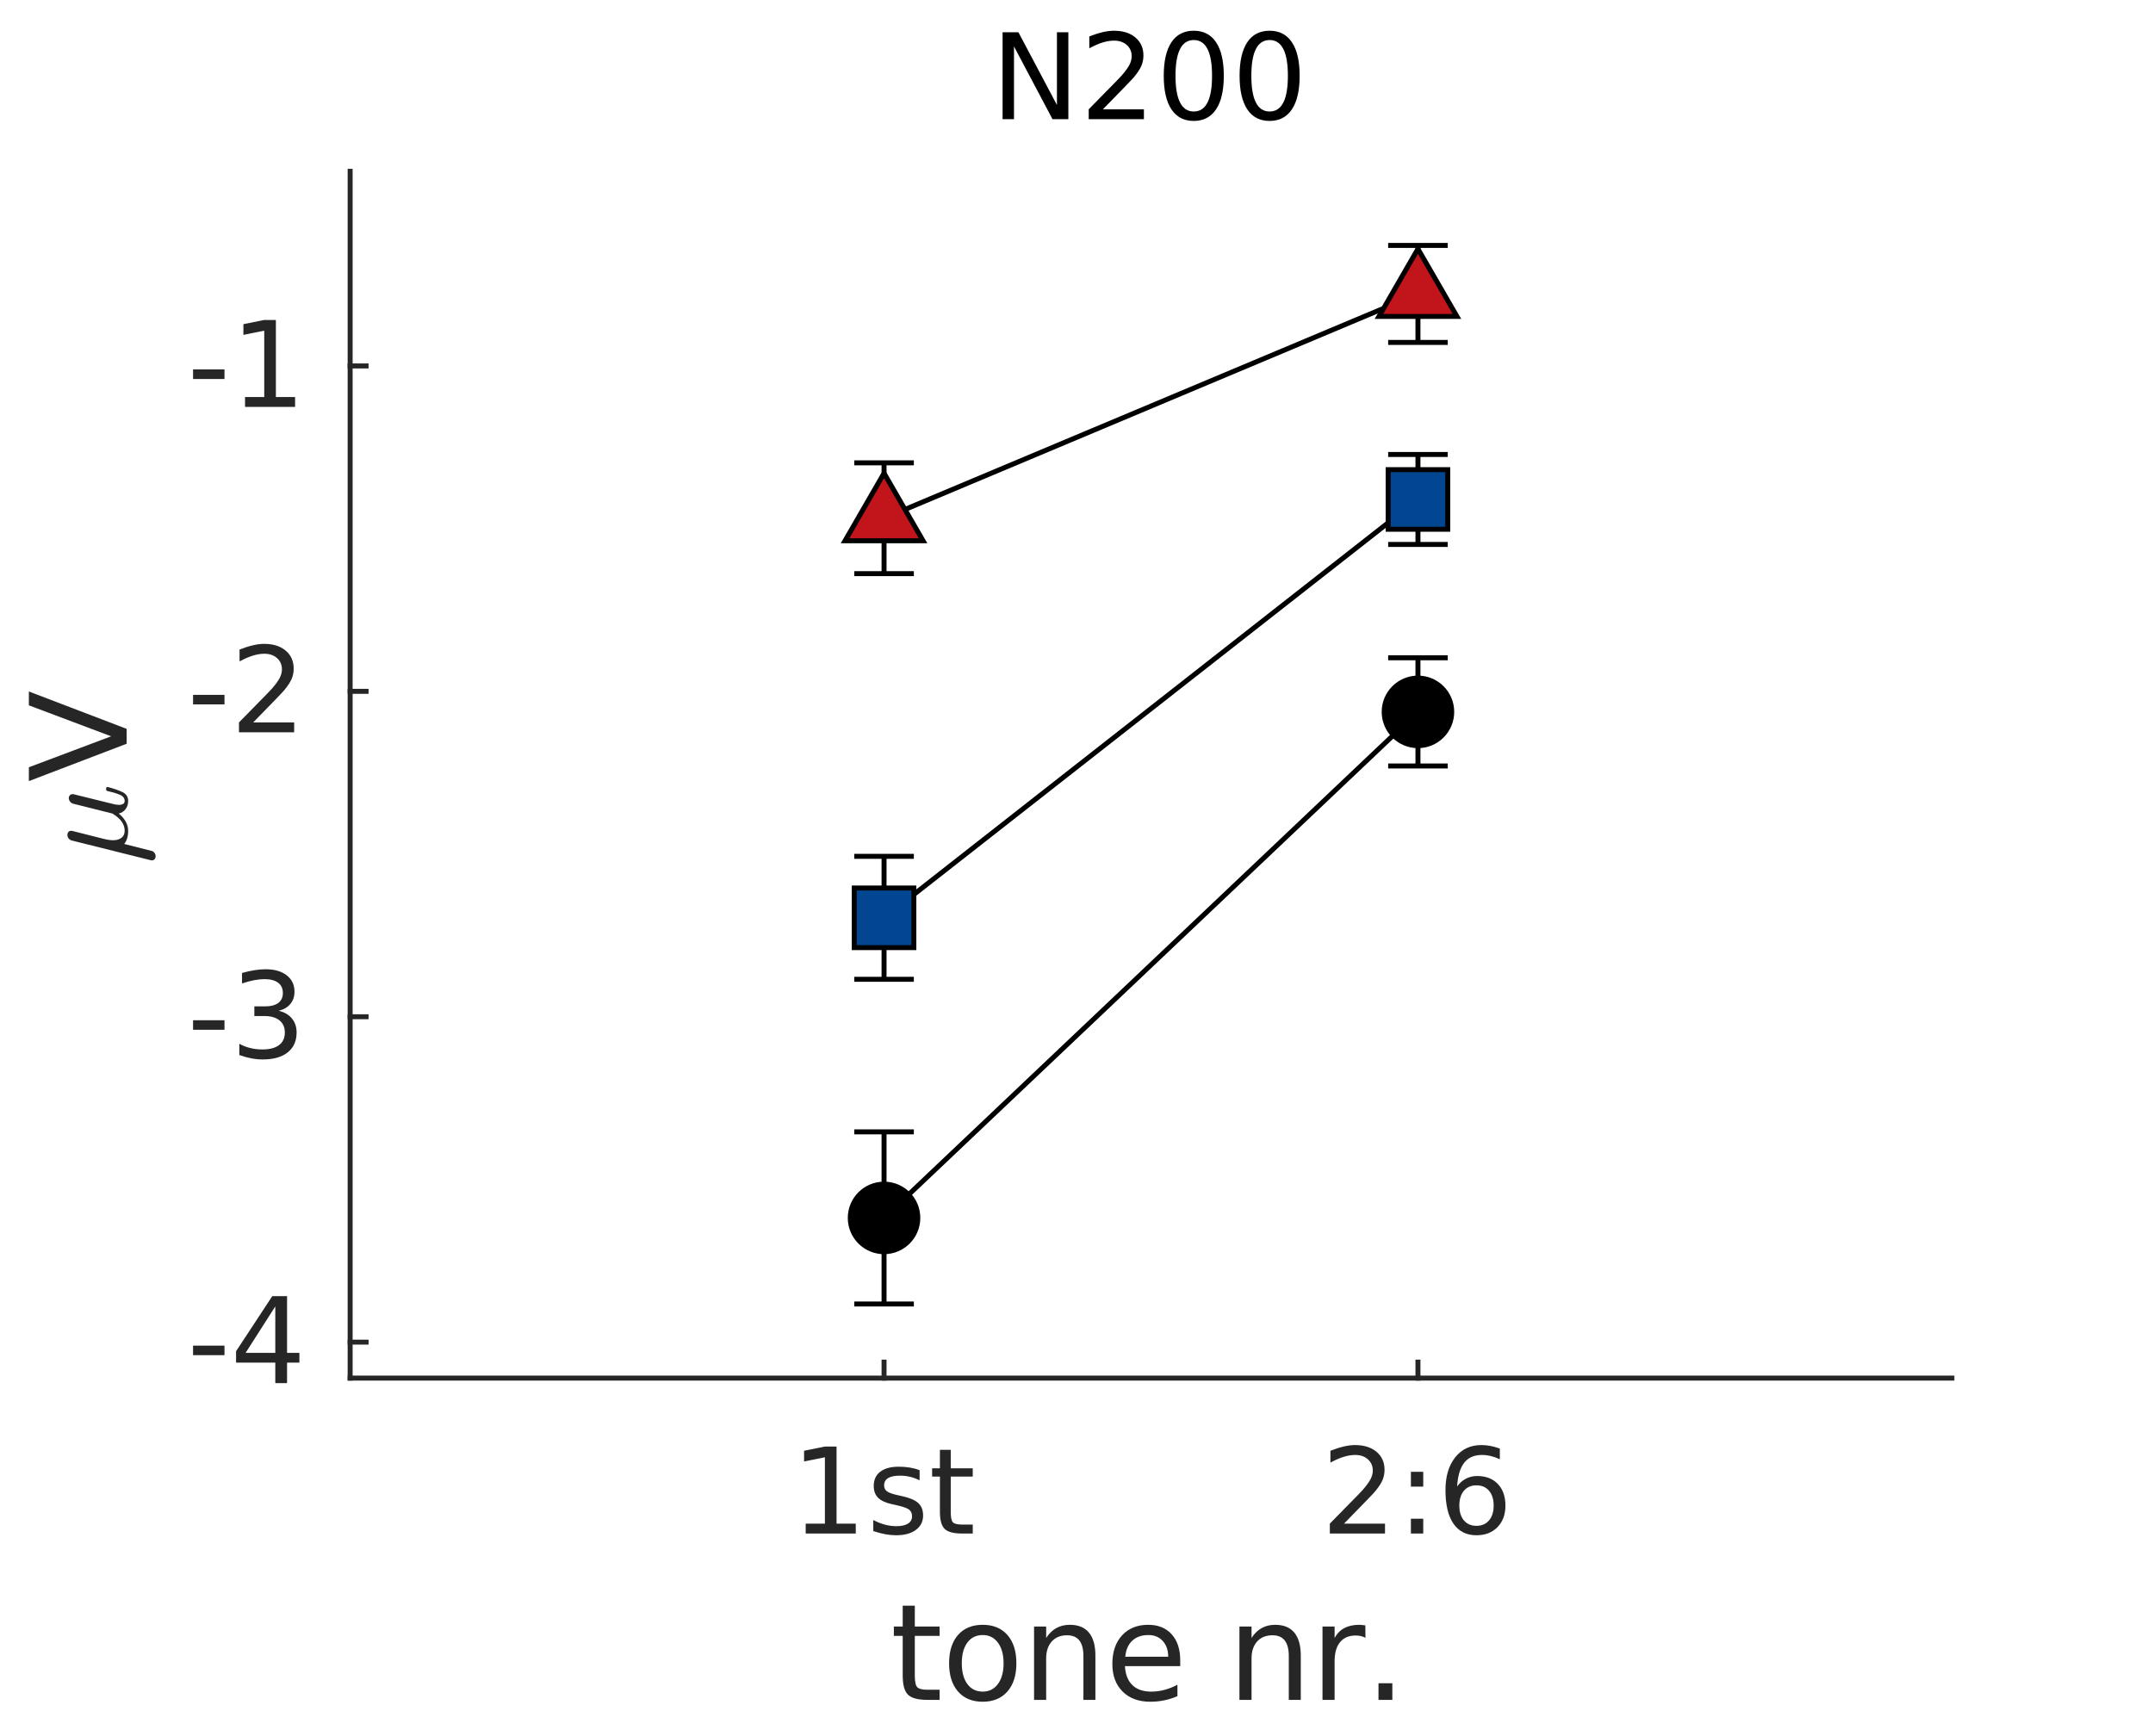
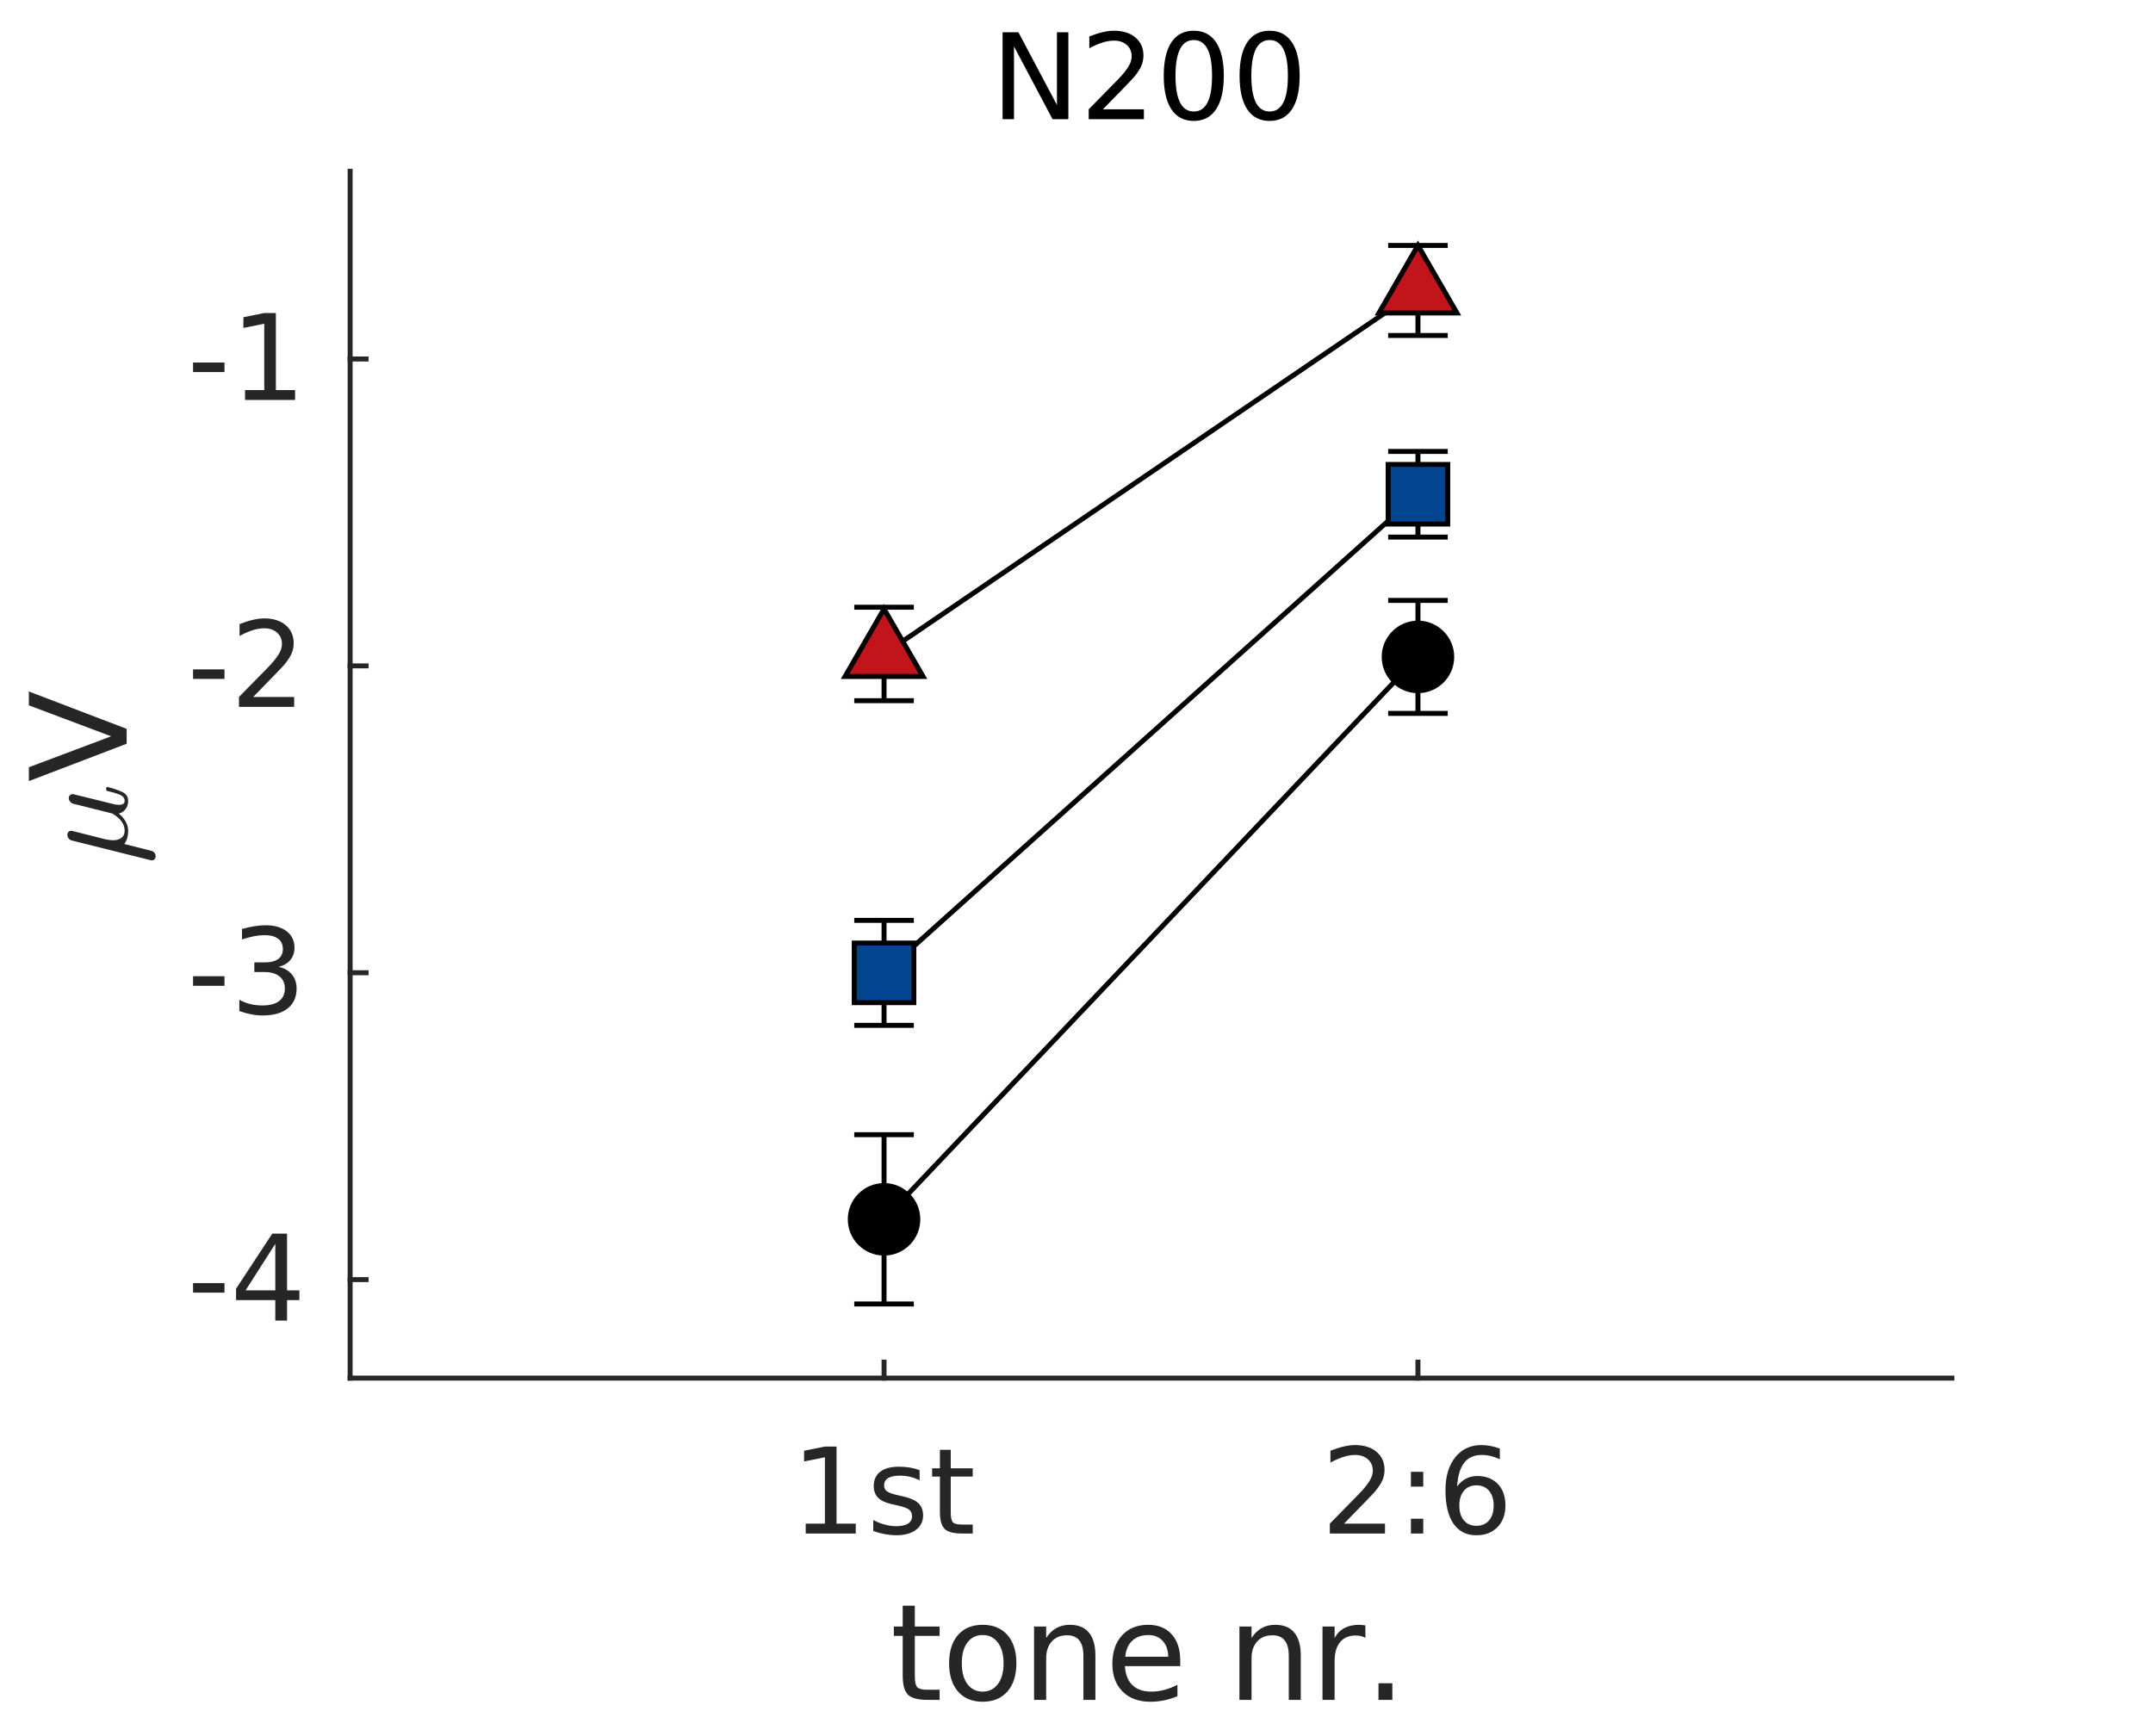
<svg xmlns="http://www.w3.org/2000/svg" style="fill-opacity:1; color-rendering:auto; color-interpolation:auto; text-rendering:auto; stroke:black; stroke-linecap:square; stroke-miterlimit:10; shape-rendering:auto; stroke-opacity:1; fill:black; stroke-dasharray:none; font-weight:normal; stroke-width:1; font-family:'Dialog'; font-style:normal; stroke-linejoin:miter; font-size:12px; stroke-dashoffset:0; image-rendering:auto;" width="289" height="233">
  <defs id="genericDefs" />
  <g>
    <defs id="defs1">
      <clipPath clipPathUnits="userSpaceOnUse" id="clipPath1">
        <path d="M0 0 L289 0 L289 233 L0 233 L0 0 Z" />
      </clipPath>
    </defs>
    <g style="fill:white; stroke:white;">
      <rect x="0" y="0" width="289" style="clip-path:url(#clipPath1); stroke:none;" height="233" />
    </g>
    <g style="fill:white; text-rendering:optimizeSpeed; color-rendering:optimizeSpeed; image-rendering:optimizeSpeed; shape-rendering:crispEdges; stroke:white; color-interpolation:sRGB;">
      <rect x="0" width="289" height="233" y="0" style="stroke:none;" />
      <path style="stroke:none;" d="M47 185 L262 185 L262 23 L47 23 Z" />
    </g>
    <g style="fill:rgb(38,38,38); text-rendering:geometricPrecision; image-rendering:optimizeQuality; color-rendering:optimizeQuality; stroke-linejoin:round; stroke:rgb(38,38,38); color-interpolation:linearRGB; stroke-width:0.667;">
      <line y2="185" style="fill:none;" x1="47" x2="262" y1="185" />
      <line y2="182.86" style="fill:none;" x1="118.667" x2="118.667" y1="185" />
      <line y2="182.86" style="fill:none;" x1="190.333" x2="190.333" y1="185" />
    </g>
    <g transform="translate(118.6667,190.8667)" style="font-size:16px; fill:rgb(38,38,38); text-rendering:geometricPrecision; image-rendering:optimizeQuality; color-rendering:optimizeQuality; font-family:sans-serif; stroke:rgb(38,38,38); color-interpolation:linearRGB;">
      <path style="stroke:none;" d="M-10.516 13.672 L-7.938 13.672 L-7.938 4.766 L-10.734 5.328 L-10.734 3.891 L-7.953 3.328 L-6.375 3.328 L-6.375 13.672 L-3.797 13.672 L-3.797 15 L-10.516 15 L-10.516 13.672 ZM4.773 6.5 L4.773 7.859 Q4.164 7.547 3.508 7.391 Q2.852 7.234 2.148 7.234 Q1.07 7.234 0.539 7.562 Q0.008 7.891 0.008 8.547 Q0.008 9.047 0.391 9.336 Q0.773 9.625 1.93 9.875 L2.414 9.984 Q3.945 10.312 4.594 10.914 Q5.242 11.516 5.242 12.578 Q5.242 13.797 4.273 14.516 Q3.305 15.234 1.617 15.234 Q0.914 15.234 0.156 15.094 Q-0.602 14.953 -1.445 14.672 L-1.445 13.188 Q-0.648 13.609 0.125 13.812 Q0.898 14.016 1.648 14.016 Q2.664 14.016 3.211 13.672 Q3.758 13.328 3.758 12.688 Q3.758 12.109 3.367 11.797 Q2.977 11.484 1.633 11.188 L1.133 11.078 Q-0.195 10.797 -0.789 10.211 Q-1.383 9.625 -1.383 8.609 Q-1.383 7.375 -0.508 6.703 Q0.367 6.031 1.977 6.031 Q2.773 6.031 3.477 6.148 Q4.18 6.266 4.773 6.5 ZM8.953 3.766 L8.953 6.25 L11.906 6.25 L11.906 7.359 L8.953 7.359 L8.953 12.109 Q8.953 13.188 9.242 13.492 Q9.531 13.797 10.438 13.797 L11.906 13.797 L11.906 15 L10.438 15 Q8.766 15 8.133 14.375 Q7.5 13.75 7.5 12.109 L7.5 7.359 L6.453 7.359 L6.453 6.25 L7.5 6.25 L7.5 3.766 L8.953 3.766 Z" />
    </g>
    <g transform="translate(190.3333,190.8667)" style="font-size:16px; fill:rgb(38,38,38); text-rendering:geometricPrecision; image-rendering:optimizeQuality; color-rendering:optimizeQuality; font-family:sans-serif; stroke:rgb(38,38,38); color-interpolation:linearRGB;">
      <path style="stroke:none;" d="M-9.922 13.672 L-4.422 13.672 L-4.422 15 L-11.828 15 L-11.828 13.672 Q-10.922 12.734 -9.375 11.172 Q-7.828 9.609 -7.422 9.156 Q-6.672 8.297 -6.367 7.711 Q-6.062 7.125 -6.062 6.547 Q-6.062 5.625 -6.719 5.039 Q-7.375 4.453 -8.422 4.453 Q-9.156 4.453 -9.984 4.711 Q-10.812 4.969 -11.75 5.484 L-11.75 3.891 Q-10.797 3.516 -9.969 3.32 Q-9.141 3.125 -8.453 3.125 Q-6.641 3.125 -5.562 4.031 Q-4.484 4.938 -4.484 6.453 Q-4.484 7.172 -4.75 7.812 Q-5.016 8.453 -5.734 9.328 Q-5.922 9.562 -6.969 10.641 Q-8.016 11.719 -9.922 13.672 ZM-0.945 13.016 L0.711 13.016 L0.711 15 L-0.945 15 L-0.945 13.016 ZM-0.945 6.719 L0.711 6.719 L0.711 8.703 L-0.945 8.703 L-0.945 6.719 ZM7.852 8.531 Q6.789 8.531 6.172 9.258 Q5.555 9.984 5.555 11.25 Q5.555 12.516 6.172 13.242 Q6.789 13.969 7.852 13.969 Q8.914 13.969 9.539 13.242 Q10.164 12.516 10.164 11.25 Q10.164 9.984 9.539 9.258 Q8.914 8.531 7.852 8.531 ZM10.992 3.594 L10.992 5.031 Q10.398 4.75 9.789 4.602 Q9.18 4.453 8.586 4.453 Q7.023 4.453 6.203 5.508 Q5.383 6.562 5.258 8.688 Q5.727 8.016 6.422 7.648 Q7.117 7.281 7.945 7.281 Q9.711 7.281 10.727 8.352 Q11.742 9.422 11.742 11.25 Q11.742 13.047 10.68 14.141 Q9.617 15.234 7.852 15.234 Q5.836 15.234 4.766 13.68 Q3.695 12.125 3.695 9.172 Q3.695 6.406 5.008 4.766 Q6.32 3.125 8.523 3.125 Q9.117 3.125 9.727 3.242 Q10.336 3.359 10.992 3.594 Z" />
    </g>
    <g transform="translate(154.5001,211.2)" style="font-size:17.6px; fill:rgb(38,38,38); text-rendering:geometricPrecision; image-rendering:optimizeQuality; color-rendering:optimizeQuality; font-family:sans-serif; stroke:rgb(38,38,38); color-interpolation:linearRGB;">
      <path style="stroke:none;" d="M-31.703 4.359 L-31.703 7.156 L-28.375 7.156 L-28.375 8.406 L-31.703 8.406 L-31.703 13.75 Q-31.703 14.953 -31.375 15.297 Q-31.047 15.641 -30.031 15.641 L-28.375 15.641 L-28.375 17 L-30.031 17 Q-31.906 17 -32.617 16.305 Q-33.328 15.609 -33.328 13.75 L-33.328 8.406 L-34.516 8.406 L-34.516 7.156 L-33.328 7.156 L-33.328 4.359 L-31.703 4.359 ZM-22.586 8.297 Q-23.898 8.297 -24.648 9.305 Q-25.398 10.312 -25.398 12.094 Q-25.398 13.859 -24.648 14.875 Q-23.898 15.891 -22.586 15.891 Q-21.305 15.891 -20.547 14.867 Q-19.789 13.844 -19.789 12.094 Q-19.789 10.344 -20.547 9.32 Q-21.305 8.297 -22.586 8.297 ZM-22.586 6.922 Q-20.477 6.922 -19.273 8.289 Q-18.07 9.656 -18.07 12.094 Q-18.07 14.5 -19.273 15.875 Q-20.477 17.25 -22.586 17.25 Q-24.711 17.25 -25.906 15.875 Q-27.102 14.5 -27.102 12.094 Q-27.102 9.656 -25.906 8.289 Q-24.711 6.922 -22.586 6.922 ZM-7.463 11.062 L-7.463 17 L-9.072 17 L-9.072 11.109 Q-9.072 9.719 -9.619 9.023 Q-10.166 8.328 -11.259 8.328 Q-12.572 8.328 -13.322 9.164 Q-14.072 10 -14.072 11.438 L-14.072 17 L-15.697 17 L-15.697 7.156 L-14.072 7.156 L-14.072 8.688 Q-13.494 7.797 -12.705 7.359 Q-11.916 6.922 -10.9 6.922 Q-9.197 6.922 -8.33 7.969 Q-7.463 9.016 -7.463 11.062 ZM3.923 11.672 L3.923 12.469 L-3.499 12.469 Q-3.405 14.141 -2.499 15.016 Q-1.593 15.891 0.016 15.891 Q0.938 15.891 1.813 15.656 Q2.688 15.422 3.548 14.969 L3.548 16.5 Q2.688 16.875 1.774 17.062 Q0.86 17.25 -0.093 17.25 Q-2.437 17.25 -3.812 15.883 Q-5.187 14.516 -5.187 12.172 Q-5.187 9.75 -3.882 8.336 Q-2.577 6.922 -0.374 6.922 Q1.626 6.922 2.774 8.195 Q3.923 9.469 3.923 11.672 ZM2.313 11.203 Q2.298 9.875 1.571 9.086 Q0.845 8.297 -0.343 8.297 Q-1.702 8.297 -2.515 9.055 Q-3.327 9.812 -3.452 11.203 L2.313 11.203 ZM20.105 11.062 L20.105 17 L18.496 17 L18.496 11.109 Q18.496 9.719 17.949 9.023 Q17.402 8.328 16.308 8.328 Q14.996 8.328 14.246 9.164 Q13.496 10 13.496 11.438 L13.496 17 L11.871 17 L11.871 7.156 L13.496 7.156 L13.496 8.688 Q14.074 7.797 14.863 7.359 Q15.652 6.922 16.668 6.922 Q18.371 6.922 19.238 7.969 Q20.105 9.016 20.105 11.062 ZM28.787 8.672 Q28.506 8.516 28.185 8.438 Q27.865 8.359 27.474 8.359 Q26.115 8.359 25.381 9.25 Q24.646 10.141 24.646 11.812 L24.646 17 L23.021 17 L23.021 7.156 L24.646 7.156 L24.646 8.688 Q25.146 7.781 25.967 7.352 Q26.787 6.922 27.959 6.922 Q28.115 6.922 28.318 6.945 Q28.521 6.969 28.771 7 L28.787 8.672 ZM30.536 14.766 L32.395 14.766 L32.395 17 L30.536 17 L30.536 14.766 Z" />
    </g>
    <g style="fill:rgb(38,38,38); text-rendering:geometricPrecision; image-rendering:optimizeQuality; color-rendering:optimizeQuality; stroke-linejoin:round; stroke:rgb(38,38,38); color-interpolation:linearRGB; stroke-width:0.667;">
      <line y2="23" style="fill:none;" x1="47" x2="47" y1="185" />
-       <line y2="180.175" style="fill:none;" x1="47" x2="49.14" y1="180.175" />
-       <line y2="136.492" style="fill:none;" x1="47" x2="49.14" y1="136.492" />
-       <line y2="92.809" style="fill:none;" x1="47" x2="49.14" y1="92.809" />
-       <line y2="49.126" style="fill:none;" x1="47" x2="49.14" y1="49.126" />
+       <line y2="171.783" style="fill:none;" x1="47" x2="49.14" y1="171.783" />
+       <line y2="130.587" style="fill:none;" x1="47" x2="49.14" y1="130.587" />
+       <line y2="89.391" style="fill:none;" x1="47" x2="49.14" y1="89.391" />
+       <line y2="48.195" style="fill:none;" x1="47" x2="49.14" y1="48.195" />
    </g>
-     <g transform="translate(41.1333,180.1753)" style="font-size:16px; fill:rgb(38,38,38); text-rendering:geometricPrecision; image-rendering:optimizeQuality; color-rendering:optimizeQuality; font-family:sans-serif; stroke:rgb(38,38,38); color-interpolation:linearRGB;">
+     <g transform="translate(41.1333,171.7827)" style="font-size:16px; fill:rgb(38,38,38); text-rendering:geometricPrecision; image-rendering:optimizeQuality; color-rendering:optimizeQuality; font-family:sans-serif; stroke:rgb(38,38,38); color-interpolation:linearRGB;">
      <path style="stroke:none;" d="M-15.219 0.469 L-11 0.469 L-11 1.75 L-15.219 1.75 L-15.219 0.469 ZM-4.18 -4.797 L-8.164 1.438 L-4.18 1.438 L-4.18 -4.797 ZM-4.586 -6.172 L-2.602 -6.172 L-2.602 1.438 L-0.945 1.438 L-0.945 2.75 L-2.602 2.75 L-2.602 5.5 L-4.18 5.5 L-4.18 2.75 L-9.445 2.75 L-9.445 1.219 L-4.586 -6.172 Z" />
    </g>
-     <g transform="translate(41.1333,136.4923)" style="font-size:16px; fill:rgb(38,38,38); text-rendering:geometricPrecision; image-rendering:optimizeQuality; color-rendering:optimizeQuality; font-family:sans-serif; stroke:rgb(38,38,38); color-interpolation:linearRGB;">
+     <g transform="translate(41.1333,130.5868)" style="font-size:16px; fill:rgb(38,38,38); text-rendering:geometricPrecision; image-rendering:optimizeQuality; color-rendering:optimizeQuality; font-family:sans-serif; stroke:rgb(38,38,38); color-interpolation:linearRGB;">
      <path style="stroke:none;" d="M-15.219 0.469 L-11 0.469 L-11 1.75 L-15.219 1.75 L-15.219 0.469 ZM-3.727 -0.797 Q-2.602 -0.547 -1.961 0.219 Q-1.32 0.984 -1.32 2.109 Q-1.32 3.828 -2.508 4.781 Q-3.695 5.734 -5.883 5.734 Q-6.617 5.734 -7.398 5.586 Q-8.18 5.438 -9.008 5.141 L-9.008 3.625 Q-8.352 4 -7.57 4.195 Q-6.789 4.391 -5.93 4.391 Q-4.445 4.391 -3.672 3.805 Q-2.898 3.219 -2.898 2.109 Q-2.898 1.078 -3.617 0.492 Q-4.336 -0.094 -5.633 -0.094 L-6.992 -0.094 L-6.992 -1.391 L-5.57 -1.391 Q-4.398 -1.391 -3.781 -1.852 Q-3.164 -2.312 -3.164 -3.188 Q-3.164 -4.094 -3.805 -4.57 Q-4.445 -5.047 -5.633 -5.047 Q-6.273 -5.047 -7.016 -4.906 Q-7.758 -4.766 -8.648 -4.469 L-8.648 -5.875 Q-7.758 -6.125 -6.969 -6.25 Q-6.18 -6.375 -5.492 -6.375 Q-3.695 -6.375 -2.648 -5.562 Q-1.602 -4.75 -1.602 -3.359 Q-1.602 -2.391 -2.156 -1.719 Q-2.711 -1.047 -3.727 -0.797 Z" />
    </g>
-     <g transform="translate(41.1333,92.8094)" style="font-size:16px; fill:rgb(38,38,38); text-rendering:geometricPrecision; image-rendering:optimizeQuality; color-rendering:optimizeQuality; font-family:sans-serif; stroke:rgb(38,38,38); color-interpolation:linearRGB;">
+     <g transform="translate(41.1333,89.3909)" style="font-size:16px; fill:rgb(38,38,38); text-rendering:geometricPrecision; image-rendering:optimizeQuality; color-rendering:optimizeQuality; font-family:sans-serif; stroke:rgb(38,38,38); color-interpolation:linearRGB;">
      <path style="stroke:none;" d="M-15.219 0.469 L-11 0.469 L-11 1.75 L-15.219 1.75 L-15.219 0.469 ZM-7.148 4.172 L-1.648 4.172 L-1.648 5.5 L-9.055 5.5 L-9.055 4.172 Q-8.148 3.234 -6.602 1.672 Q-5.055 0.109 -4.648 -0.344 Q-3.898 -1.203 -3.594 -1.789 Q-3.289 -2.375 -3.289 -2.953 Q-3.289 -3.875 -3.945 -4.461 Q-4.602 -5.047 -5.648 -5.047 Q-6.383 -5.047 -7.211 -4.789 Q-8.039 -4.531 -8.977 -4.016 L-8.977 -5.609 Q-8.023 -5.984 -7.195 -6.18 Q-6.367 -6.375 -5.68 -6.375 Q-3.867 -6.375 -2.789 -5.469 Q-1.711 -4.562 -1.711 -3.047 Q-1.711 -2.328 -1.977 -1.688 Q-2.242 -1.047 -2.961 -0.172 Q-3.148 0.062 -4.195 1.141 Q-5.242 2.219 -7.148 4.172 Z" />
    </g>
-     <g transform="translate(41.1333,49.1264)" style="font-size:16px; fill:rgb(38,38,38); text-rendering:geometricPrecision; image-rendering:optimizeQuality; color-rendering:optimizeQuality; font-family:sans-serif; stroke:rgb(38,38,38); color-interpolation:linearRGB;">
+     <g transform="translate(41.1333,48.1949)" style="font-size:16px; fill:rgb(38,38,38); text-rendering:geometricPrecision; image-rendering:optimizeQuality; color-rendering:optimizeQuality; font-family:sans-serif; stroke:rgb(38,38,38); color-interpolation:linearRGB;">
      <path style="stroke:none;" d="M-15.219 0.469 L-11 0.469 L-11 1.75 L-15.219 1.75 L-15.219 0.469 ZM-8.242 4.172 L-5.664 4.172 L-5.664 -4.734 L-8.461 -4.172 L-8.461 -5.609 L-5.68 -6.172 L-4.102 -6.172 L-4.102 4.172 L-1.523 4.172 L-1.523 5.5 L-8.242 5.5 L-8.242 4.172 Z" />
    </g>
    <g transform="translate(17,116) rotate(-90)" style="font-size:17.6px; fill:rgb(38,38,38); text-rendering:geometricPrecision; image-rendering:optimizeQuality; color-rendering:optimizeQuality; font-family:'mwb_cmmi10'; stroke:rgb(38,38,38); color-interpolation:linearRGB;">
      <path style="stroke:none;" d="M0.5 3.391 Q0.5 3.281 0.516 3.25 L3.172 -7.391 Q3.25 -7.641 3.453 -7.797 Q3.656 -7.953 3.922 -7.953 Q4.156 -7.953 4.312 -7.82 Q4.469 -7.688 4.469 -7.453 Q4.469 -7.406 4.461 -7.375 Q4.453 -7.344 4.453 -7.297 L3.391 -3.094 Q3.203 -2.344 3.203 -1.797 Q3.203 -1.141 3.523 -0.703 Q3.844 -0.266 4.484 -0.266 Q5.797 -0.266 6.781 -1.906 Q6.797 -1.922 6.797 -1.93 Q6.797 -1.938 6.797 -1.953 L8.109 -7.188 Q8.172 -7.422 8.391 -7.594 Q8.609 -7.766 8.859 -7.766 Q9.078 -7.766 9.234 -7.625 Q9.391 -7.484 9.391 -7.25 Q9.391 -7.141 9.375 -7.109 L8.094 -1.922 Q7.953 -1.422 7.953 -1.047 Q7.953 -0.266 8.484 -0.266 Q9.047 -0.266 9.328 -0.961 Q9.609 -1.656 9.828 -2.641 Q9.859 -2.75 9.969 -2.75 L10.188 -2.75 Q10.25 -2.75 10.305 -2.695 Q10.359 -2.641 10.359 -2.578 Q10.031 -1.312 9.664 -0.555 Q9.297 0.203 8.453 0.203 Q7.844 0.203 7.383 -0.141 Q6.922 -0.484 6.781 -1.062 Q6.344 -0.5 5.742 -0.148 Q5.141 0.203 4.469 0.203 Q3.344 0.203 2.703 -0.328 L1.781 3.312 Q1.734 3.562 1.523 3.727 Q1.312 3.891 1.047 3.891 Q0.828 3.891 0.664 3.75 Q0.5 3.609 0.5 3.391 Z" />
    </g>
    <g transform="translate(17,105) rotate(-90)" style="font-size:17.6px; fill:rgb(38,38,38); text-rendering:geometricPrecision; image-rendering:optimizeQuality; color-rendering:optimizeQuality; font-family:sans-serif; stroke:rgb(38,38,38); color-interpolation:linearRGB;">
      <path style="stroke:none;" d="M5.156 0 L0.141 -13.125 L2 -13.125 L6.156 -2.078 L10.312 -13.125 L12.172 -13.125 L7.156 0 L5.156 0 Z" />
    </g>
    <g transform="translate(154.5002,20)" style="font-size:16px; text-rendering:geometricPrecision; color-rendering:optimizeQuality; image-rendering:optimizeQuality; font-family:sans-serif; color-interpolation:linearRGB;">
      <path style="stroke:none;" d="M-19.922 -15.672 L-17.797 -15.672 L-12.625 -5.906 L-12.625 -15.672 L-11.094 -15.672 L-11.094 -4 L-13.219 -4 L-18.391 -13.766 L-18.391 -4 L-19.922 -4 L-19.922 -15.672 ZM-6.453 -5.328 L-0.953 -5.328 L-0.953 -4 L-8.359 -4 L-8.359 -5.328 Q-7.453 -6.266 -5.906 -7.828 Q-4.359 -9.391 -3.953 -9.844 Q-3.203 -10.703 -2.898 -11.289 Q-2.594 -11.875 -2.594 -12.453 Q-2.594 -13.375 -3.25 -13.961 Q-3.906 -14.547 -4.953 -14.547 Q-5.688 -14.547 -6.516 -14.289 Q-7.344 -14.031 -8.281 -13.516 L-8.281 -15.109 Q-7.328 -15.484 -6.5 -15.68 Q-5.672 -15.875 -4.984 -15.875 Q-3.172 -15.875 -2.094 -14.969 Q-1.016 -14.062 -1.016 -12.547 Q-1.016 -11.828 -1.281 -11.188 Q-1.547 -10.547 -2.266 -9.672 Q-2.453 -9.438 -3.5 -8.359 Q-4.547 -7.281 -6.453 -5.328 ZM5.742 -14.625 Q4.523 -14.625 3.906 -13.43 Q3.289 -12.234 3.289 -9.828 Q3.289 -7.422 3.906 -6.227 Q4.523 -5.031 5.742 -5.031 Q6.961 -5.031 7.578 -6.227 Q8.195 -7.422 8.195 -9.828 Q8.195 -12.234 7.578 -13.43 Q6.961 -14.625 5.742 -14.625 ZM5.742 -15.875 Q7.695 -15.875 8.734 -14.328 Q9.773 -12.781 9.773 -9.828 Q9.773 -6.875 8.734 -5.32 Q7.695 -3.766 5.742 -3.766 Q3.773 -3.766 2.742 -5.32 Q1.711 -6.875 1.711 -9.828 Q1.711 -12.781 2.742 -14.328 Q3.773 -15.875 5.742 -15.875 ZM15.922 -14.625 Q14.703 -14.625 14.086 -13.43 Q13.469 -12.234 13.469 -9.828 Q13.469 -7.422 14.086 -6.227 Q14.703 -5.031 15.922 -5.031 Q17.141 -5.031 17.758 -6.227 Q18.375 -7.422 18.375 -9.828 Q18.375 -12.234 17.758 -13.43 Q17.141 -14.625 15.922 -14.625 ZM15.922 -15.875 Q17.875 -15.875 18.914 -14.328 Q19.953 -12.781 19.953 -9.828 Q19.953 -6.875 18.914 -5.32 Q17.875 -3.766 15.922 -3.766 Q13.953 -3.766 12.922 -5.32 Q11.891 -6.875 11.891 -9.828 Q11.891 -12.781 12.922 -14.328 Q13.953 -15.875 15.922 -15.875 Z" />
    </g>
    <g style="stroke-linecap:butt; text-rendering:geometricPrecision; color-rendering:optimizeQuality; image-rendering:optimizeQuality; stroke-linejoin:round; color-interpolation:linearRGB; stroke-width:0.667;">
-       <line y2="175.053" style="fill:none;" x1="118.667" x2="118.667" y1="163.499" />
-       <line y2="102.828" style="fill:none;" x1="190.333" x2="190.333" y1="95.566" />
-       <line y2="151.946" style="fill:none;" x1="118.667" x2="118.667" y1="163.499" />
-       <line y2="88.304" style="fill:none;" x1="190.333" x2="190.333" y1="95.566" />
-       <line y2="95.566" style="fill:none;" x1="118.667" x2="190.333" y1="163.499" />
+       <line y2="175.053" style="fill:none;" x1="118.667" x2="118.667" y1="163.689" />
+       <line y2="95.77" style="fill:none;" x1="190.333" x2="190.333" y1="88.187" />
+       <line y2="152.324" style="fill:none;" x1="118.667" x2="118.667" y1="163.689" />
+       <line y2="80.604" style="fill:none;" x1="190.333" x2="190.333" y1="88.187" />
+       <line y2="88.187" style="fill:none;" x1="118.667" x2="190.333" y1="163.689" />
    </g>
-     <g style="text-rendering:geometricPrecision; color-rendering:optimizeQuality; color-interpolation:linearRGB; image-rendering:optimizeQuality;" transform="translate(118.6667,163.4994)">
+     <g style="text-rendering:geometricPrecision; color-rendering:optimizeQuality; color-interpolation:linearRGB; image-rendering:optimizeQuality;" transform="translate(118.6667,163.6885)">
      <circle r="4.533" style="stroke:none;" cx="0" cy="0" />
    </g>
-     <g transform="translate(118.6667,163.4994)" style="stroke-linecap:butt; text-rendering:geometricPrecision; color-rendering:optimizeQuality; image-rendering:optimizeQuality; stroke-linejoin:round; color-interpolation:linearRGB; stroke-width:0.667;">
+     <g transform="translate(118.6667,163.6885)" style="stroke-linecap:butt; text-rendering:geometricPrecision; color-rendering:optimizeQuality; image-rendering:optimizeQuality; stroke-linejoin:round; color-interpolation:linearRGB; stroke-width:0.667;">
      <path style="stroke:none;" d="M0 -4.2 C2.32 -4.2 4.2 -2.32 4.2 0 L4.2 0 C4.2 2.32 2.32 4.2 -0 4.2 C-2.32 4.2 -4.2 2.32 -4.2 -0 C-4.2 -2.32 -2.32 -4.2 0 -4.2 ZM0 -4.867 C-2.688 -4.867 -4.867 -2.688 -4.867 -0 C-4.867 2.688 -2.688 4.867 -0 4.867 C2.688 4.867 4.867 2.688 4.867 0 L4.867 0 C4.867 -2.688 2.688 -4.867 0 -4.867 Z" />
    </g>
-     <g style="text-rendering:geometricPrecision; color-rendering:optimizeQuality; color-interpolation:linearRGB; image-rendering:optimizeQuality;" transform="translate(190.3333,95.5662)">
+     <g style="text-rendering:geometricPrecision; color-rendering:optimizeQuality; color-interpolation:linearRGB; image-rendering:optimizeQuality;" transform="translate(190.3333,88.1868)">
      <circle r="4.533" style="stroke:none;" cx="0" cy="0" />
    </g>
-     <g transform="translate(190.3333,95.5662)" style="stroke-linecap:butt; text-rendering:geometricPrecision; color-rendering:optimizeQuality; image-rendering:optimizeQuality; stroke-linejoin:round; color-interpolation:linearRGB; stroke-width:0.667;">
+     <g transform="translate(190.3333,88.1868)" style="stroke-linecap:butt; text-rendering:geometricPrecision; color-rendering:optimizeQuality; image-rendering:optimizeQuality; stroke-linejoin:round; color-interpolation:linearRGB; stroke-width:0.667;">
      <path style="stroke:none;" d="M0 -4.2 C2.32 -4.2 4.2 -2.32 4.2 0 L4.2 0 C4.2 2.32 2.32 4.2 -0 4.2 C-2.32 4.2 -4.2 2.32 -4.2 -0 C-4.2 -2.32 -2.32 -4.2 0 -4.2 ZM0 -4.867 C-2.688 -4.867 -4.867 -2.688 -4.867 -0 C-4.867 2.688 -2.688 4.867 -0 4.867 C2.688 4.867 4.867 2.688 4.867 0 L4.867 0 C4.867 -2.688 2.688 -4.867 0 -4.867 Z" />
    </g>
    <g style="text-rendering:geometricPrecision; color-rendering:optimizeQuality; color-interpolation:linearRGB; image-rendering:optimizeQuality;" transform="translate(118.6667,175.0526)">
      <path style="stroke:none;" d="M-4 0 L4 0" />
    </g>
    <g transform="translate(118.6667,175.0526)" style="stroke-linecap:butt; text-rendering:geometricPrecision; color-rendering:optimizeQuality; image-rendering:optimizeQuality; color-interpolation:linearRGB; stroke-width:0.667;">
      <path style="fill:none;" d="M-4 0 L4 0" />
    </g>
-     <g style="text-rendering:geometricPrecision; color-rendering:optimizeQuality; color-interpolation:linearRGB; image-rendering:optimizeQuality;" transform="translate(190.3333,102.8284)">
+     <g style="text-rendering:geometricPrecision; color-rendering:optimizeQuality; color-interpolation:linearRGB; image-rendering:optimizeQuality;" transform="translate(190.3333,95.7701)">
      <path style="stroke:none;" d="M-4 0 L4 0" />
    </g>
-     <g transform="translate(190.3333,102.8284)" style="stroke-linecap:butt; text-rendering:geometricPrecision; color-rendering:optimizeQuality; image-rendering:optimizeQuality; color-interpolation:linearRGB; stroke-width:0.667;">
+     <g transform="translate(190.3333,95.7701)" style="stroke-linecap:butt; text-rendering:geometricPrecision; color-rendering:optimizeQuality; image-rendering:optimizeQuality; color-interpolation:linearRGB; stroke-width:0.667;">
      <path style="fill:none;" d="M-4 0 L4 0" />
    </g>
-     <g style="text-rendering:geometricPrecision; color-rendering:optimizeQuality; color-interpolation:linearRGB; image-rendering:optimizeQuality;" transform="translate(118.6667,151.9462)">
+     <g style="text-rendering:geometricPrecision; color-rendering:optimizeQuality; color-interpolation:linearRGB; image-rendering:optimizeQuality;" transform="translate(118.6667,152.3243)">
      <path style="stroke:none;" d="M-4 0 L4 0" />
    </g>
-     <g transform="translate(118.6667,151.9462)" style="stroke-linecap:butt; text-rendering:geometricPrecision; color-rendering:optimizeQuality; image-rendering:optimizeQuality; color-interpolation:linearRGB; stroke-width:0.667;">
+     <g transform="translate(118.6667,152.3243)" style="stroke-linecap:butt; text-rendering:geometricPrecision; color-rendering:optimizeQuality; image-rendering:optimizeQuality; color-interpolation:linearRGB; stroke-width:0.667;">
      <path style="fill:none;" d="M-4 0 L4 0" />
    </g>
-     <g style="text-rendering:geometricPrecision; color-rendering:optimizeQuality; color-interpolation:linearRGB; image-rendering:optimizeQuality;" transform="translate(190.3333,88.304)">
+     <g style="text-rendering:geometricPrecision; color-rendering:optimizeQuality; color-interpolation:linearRGB; image-rendering:optimizeQuality;" transform="translate(190.3333,80.6036)">
      <path style="stroke:none;" d="M-4 0 L4 0" />
    </g>
-     <g transform="translate(190.3333,88.304)" style="stroke-linecap:butt; text-rendering:geometricPrecision; color-rendering:optimizeQuality; image-rendering:optimizeQuality; color-interpolation:linearRGB; stroke-width:0.667;">
+     <g transform="translate(190.3333,80.6036)" style="stroke-linecap:butt; text-rendering:geometricPrecision; color-rendering:optimizeQuality; image-rendering:optimizeQuality; color-interpolation:linearRGB; stroke-width:0.667;">
      <path style="fill:none;" d="M-4 0 L4 0" />
-       <line transform="translate(-190.3333,-88.304)" x1="118.667" x2="118.667" y1="123.212" style="fill:none; stroke-linejoin:round;" y2="131.465" />
-       <line transform="translate(-190.3333,-88.304)" x1="190.333" x2="190.333" y1="67.05" style="fill:none; stroke-linejoin:round;" y2="73.089" />
-       <line transform="translate(-190.3333,-88.304)" x1="118.667" x2="118.667" y1="123.212" style="fill:none; stroke-linejoin:round;" y2="114.959" />
-       <line transform="translate(-190.3333,-88.304)" x1="190.333" x2="190.333" y1="67.05" style="fill:none; stroke-linejoin:round;" y2="61.01" />
-       <line transform="translate(-190.3333,-88.304)" x1="118.667" x2="190.333" y1="123.212" style="fill:none; stroke-linejoin:round;" y2="67.05" />
+       <line transform="translate(-190.3333,-80.6036)" x1="118.667" x2="118.667" y1="130.601" style="fill:none; stroke-linejoin:round;" y2="137.648" />
+       <line transform="translate(-190.3333,-80.6036)" x1="190.333" x2="190.333" y1="66.352" style="fill:none; stroke-linejoin:round;" y2="72.101" />
+       <line transform="translate(-190.3333,-80.6036)" x1="118.667" x2="118.667" y1="130.601" style="fill:none; stroke-linejoin:round;" y2="123.553" />
+       <line transform="translate(-190.3333,-80.6036)" x1="190.333" x2="190.333" y1="66.352" style="fill:none; stroke-linejoin:round;" y2="60.602" />
+       <line transform="translate(-190.3333,-80.6036)" x1="118.667" x2="190.333" y1="130.601" style="fill:none; stroke-linejoin:round;" y2="66.352" />
    </g>
-     <g transform="translate(118.6667,123.2122)" style="fill:rgb(2,70,145); text-rendering:geometricPrecision; color-rendering:optimizeQuality; image-rendering:optimizeQuality; color-interpolation:linearRGB; stroke:rgb(2,70,145);">
+     <g transform="translate(118.6667,130.6008)" style="fill:rgb(2,70,145); text-rendering:geometricPrecision; color-rendering:optimizeQuality; image-rendering:optimizeQuality; color-interpolation:linearRGB; stroke:rgb(2,70,145);">
      <path style="stroke:none;" d="M-4 -4 L-4 4 L4 4 L4 -4 Z" />
    </g>
-     <g transform="translate(118.6667,123.2122)" style="stroke-linecap:butt; text-rendering:geometricPrecision; color-rendering:optimizeQuality; image-rendering:optimizeQuality; color-interpolation:linearRGB; stroke-width:0.667;">
+     <g transform="translate(118.6667,130.6008)" style="stroke-linecap:butt; text-rendering:geometricPrecision; color-rendering:optimizeQuality; image-rendering:optimizeQuality; color-interpolation:linearRGB; stroke-width:0.667;">
      <path style="fill:none;" d="M-4 -4 L-4 4 L4 4 L4 -4 Z" />
    </g>
-     <g transform="translate(190.3333,67.0496)" style="fill:rgb(2,70,145); text-rendering:geometricPrecision; color-rendering:optimizeQuality; image-rendering:optimizeQuality; color-interpolation:linearRGB; stroke:rgb(2,70,145);">
+     <g transform="translate(190.3333,66.3517)" style="fill:rgb(2,70,145); text-rendering:geometricPrecision; color-rendering:optimizeQuality; image-rendering:optimizeQuality; color-interpolation:linearRGB; stroke:rgb(2,70,145);">
      <path style="stroke:none;" d="M-4 -4 L-4 4 L4 4 L4 -4 Z" />
    </g>
-     <g transform="translate(190.3333,67.0496)" style="stroke-linecap:butt; text-rendering:geometricPrecision; color-rendering:optimizeQuality; image-rendering:optimizeQuality; color-interpolation:linearRGB; stroke-width:0.667;">
+     <g transform="translate(190.3333,66.3517)" style="stroke-linecap:butt; text-rendering:geometricPrecision; color-rendering:optimizeQuality; image-rendering:optimizeQuality; color-interpolation:linearRGB; stroke-width:0.667;">
      <path style="fill:none;" d="M-4 -4 L-4 4 L4 4 L4 -4 Z" />
    </g>
-     <g style="text-rendering:geometricPrecision; color-rendering:optimizeQuality; color-interpolation:linearRGB; image-rendering:optimizeQuality;" transform="translate(118.6667,131.4655)">
+     <g style="text-rendering:geometricPrecision; color-rendering:optimizeQuality; color-interpolation:linearRGB; image-rendering:optimizeQuality;" transform="translate(118.6667,137.6482)">
      <path style="stroke:none;" d="M-4 0 L4 0" />
    </g>
-     <g transform="translate(118.6667,131.4655)" style="stroke-linecap:butt; text-rendering:geometricPrecision; color-rendering:optimizeQuality; image-rendering:optimizeQuality; color-interpolation:linearRGB; stroke-width:0.667;">
+     <g transform="translate(118.6667,137.6482)" style="stroke-linecap:butt; text-rendering:geometricPrecision; color-rendering:optimizeQuality; image-rendering:optimizeQuality; color-interpolation:linearRGB; stroke-width:0.667;">
      <path style="fill:none;" d="M-4 0 L4 0" />
    </g>
-     <g style="text-rendering:geometricPrecision; color-rendering:optimizeQuality; color-interpolation:linearRGB; image-rendering:optimizeQuality;" transform="translate(190.3333,73.0887)">
+     <g style="text-rendering:geometricPrecision; color-rendering:optimizeQuality; color-interpolation:linearRGB; image-rendering:optimizeQuality;" transform="translate(190.3333,72.1012)">
      <path style="stroke:none;" d="M-4 0 L4 0" />
    </g>
-     <g transform="translate(190.3333,73.0887)" style="stroke-linecap:butt; text-rendering:geometricPrecision; color-rendering:optimizeQuality; image-rendering:optimizeQuality; color-interpolation:linearRGB; stroke-width:0.667;">
+     <g transform="translate(190.3333,72.1012)" style="stroke-linecap:butt; text-rendering:geometricPrecision; color-rendering:optimizeQuality; image-rendering:optimizeQuality; color-interpolation:linearRGB; stroke-width:0.667;">
      <path style="fill:none;" d="M-4 0 L4 0" />
    </g>
-     <g style="text-rendering:geometricPrecision; color-rendering:optimizeQuality; color-interpolation:linearRGB; image-rendering:optimizeQuality;" transform="translate(118.6667,114.9589)">
+     <g style="text-rendering:geometricPrecision; color-rendering:optimizeQuality; color-interpolation:linearRGB; image-rendering:optimizeQuality;" transform="translate(118.6667,123.5534)">
      <path style="stroke:none;" d="M-4 0 L4 0" />
    </g>
-     <g transform="translate(118.6667,114.9589)" style="stroke-linecap:butt; text-rendering:geometricPrecision; color-rendering:optimizeQuality; image-rendering:optimizeQuality; color-interpolation:linearRGB; stroke-width:0.667;">
+     <g transform="translate(118.6667,123.5534)" style="stroke-linecap:butt; text-rendering:geometricPrecision; color-rendering:optimizeQuality; image-rendering:optimizeQuality; color-interpolation:linearRGB; stroke-width:0.667;">
      <path style="fill:none;" d="M-4 0 L4 0" />
    </g>
-     <g style="text-rendering:geometricPrecision; color-rendering:optimizeQuality; color-interpolation:linearRGB; image-rendering:optimizeQuality;" transform="translate(190.3333,61.0104)">
+     <g style="text-rendering:geometricPrecision; color-rendering:optimizeQuality; color-interpolation:linearRGB; image-rendering:optimizeQuality;" transform="translate(190.3333,60.6022)">
      <path style="stroke:none;" d="M-4 0 L4 0" />
    </g>
-     <g transform="translate(190.3333,61.0104)" style="stroke-linecap:butt; text-rendering:geometricPrecision; color-rendering:optimizeQuality; image-rendering:optimizeQuality; color-interpolation:linearRGB; stroke-width:0.667;">
+     <g transform="translate(190.3333,60.6022)" style="stroke-linecap:butt; text-rendering:geometricPrecision; color-rendering:optimizeQuality; image-rendering:optimizeQuality; color-interpolation:linearRGB; stroke-width:0.667;">
      <path style="fill:none;" d="M-4 0 L4 0" />
-       <line transform="translate(-190.3333,-61.0104)" x1="118.667" x2="118.667" y1="69.572" style="fill:none; stroke-linejoin:round;" y2="77.01" />
-       <line transform="translate(-190.3333,-61.0104)" x1="190.333" x2="190.333" y1="39.458" style="fill:none; stroke-linejoin:round;" y2="45.969" />
-       <line transform="translate(-190.3333,-61.0104)" x1="118.667" x2="118.667" y1="69.572" style="fill:none; stroke-linejoin:round;" y2="62.133" />
-       <line transform="translate(-190.3333,-61.0104)" x1="190.333" x2="190.333" y1="39.458" style="fill:none; stroke-linejoin:round;" y2="32.947" />
-       <line transform="translate(-190.3333,-61.0104)" x1="118.667" x2="190.333" y1="69.572" style="fill:none; stroke-linejoin:round;" y2="39.458" />
+       <line transform="translate(-190.3333,-60.6022)" x1="118.667" x2="118.667" y1="87.79" style="fill:none; stroke-linejoin:round;" y2="94.063" />
+       <line transform="translate(-190.3333,-60.6022)" x1="190.333" x2="190.333" y1="38.992" style="fill:none; stroke-linejoin:round;" y2="45.037" />
+       <line transform="translate(-190.3333,-60.6022)" x1="118.667" x2="118.667" y1="87.79" style="fill:none; stroke-linejoin:round;" y2="81.516" />
+       <line transform="translate(-190.3333,-60.6022)" x1="190.333" x2="190.333" y1="38.992" style="fill:none; stroke-linejoin:round;" y2="32.947" />
+       <line transform="translate(-190.3333,-60.6022)" x1="118.667" x2="190.333" y1="87.79" style="fill:none; stroke-linejoin:round;" y2="38.992" />
    </g>
-     <g transform="translate(118.6667,69.5715)" style="fill:rgb(194,20,27); text-rendering:geometricPrecision; color-rendering:optimizeQuality; image-rendering:optimizeQuality; color-interpolation:linearRGB; stroke:rgb(194,20,27);">
+     <g transform="translate(118.6667,87.7898)" style="fill:rgb(194,20,27); text-rendering:geometricPrecision; color-rendering:optimizeQuality; image-rendering:optimizeQuality; color-interpolation:linearRGB; stroke:rgb(194,20,27);">
      <path style="stroke:none;" d="M0 -6.043 L-5.233 3.022 L5.233 3.022 Z" />
    </g>
-     <g transform="translate(118.6667,69.5715)" style="stroke-linecap:butt; text-rendering:geometricPrecision; color-rendering:optimizeQuality; image-rendering:optimizeQuality; color-interpolation:linearRGB; stroke-width:0.667;">
+     <g transform="translate(118.6667,87.7898)" style="stroke-linecap:butt; text-rendering:geometricPrecision; color-rendering:optimizeQuality; image-rendering:optimizeQuality; color-interpolation:linearRGB; stroke-width:0.667;">
      <path style="fill:none;" d="M0 -6.043 L-5.233 3.022 L5.233 3.022 Z" />
    </g>
-     <g transform="translate(190.3333,39.4581)" style="fill:rgb(194,20,27); text-rendering:geometricPrecision; color-rendering:optimizeQuality; image-rendering:optimizeQuality; color-interpolation:linearRGB; stroke:rgb(194,20,27);">
+     <g transform="translate(190.3333,38.9923)" style="fill:rgb(194,20,27); text-rendering:geometricPrecision; color-rendering:optimizeQuality; image-rendering:optimizeQuality; color-interpolation:linearRGB; stroke:rgb(194,20,27);">
      <path style="stroke:none;" d="M0 -6.043 L-5.233 3.022 L5.233 3.022 Z" />
    </g>
-     <g transform="translate(190.3333,39.4581)" style="stroke-linecap:butt; text-rendering:geometricPrecision; color-rendering:optimizeQuality; image-rendering:optimizeQuality; color-interpolation:linearRGB; stroke-width:0.667;">
+     <g transform="translate(190.3333,38.9923)" style="stroke-linecap:butt; text-rendering:geometricPrecision; color-rendering:optimizeQuality; image-rendering:optimizeQuality; color-interpolation:linearRGB; stroke-width:0.667;">
      <path style="fill:none;" d="M0 -6.043 L-5.233 3.022 L5.233 3.022 Z" />
    </g>
-     <g style="text-rendering:geometricPrecision; color-rendering:optimizeQuality; color-interpolation:linearRGB; image-rendering:optimizeQuality;" transform="translate(118.6667,77.0096)">
+     <g style="text-rendering:geometricPrecision; color-rendering:optimizeQuality; color-interpolation:linearRGB; image-rendering:optimizeQuality;" transform="translate(118.6667,94.0631)">
      <path style="stroke:none;" d="M-4 0 L4 0" />
    </g>
-     <g transform="translate(118.6667,77.0096)" style="stroke-linecap:butt; text-rendering:geometricPrecision; color-rendering:optimizeQuality; image-rendering:optimizeQuality; color-interpolation:linearRGB; stroke-width:0.667;">
+     <g transform="translate(118.6667,94.0631)" style="stroke-linecap:butt; text-rendering:geometricPrecision; color-rendering:optimizeQuality; image-rendering:optimizeQuality; color-interpolation:linearRGB; stroke-width:0.667;">
      <path style="fill:none;" d="M-4 0 L4 0" />
    </g>
-     <g style="text-rendering:geometricPrecision; color-rendering:optimizeQuality; color-interpolation:linearRGB; image-rendering:optimizeQuality;" transform="translate(190.3333,45.9689)">
+     <g style="text-rendering:geometricPrecision; color-rendering:optimizeQuality; color-interpolation:linearRGB; image-rendering:optimizeQuality;" transform="translate(190.3333,45.0373)">
      <path style="stroke:none;" d="M-4 0 L4 0" />
    </g>
-     <g transform="translate(190.3333,45.9689)" style="stroke-linecap:butt; text-rendering:geometricPrecision; color-rendering:optimizeQuality; image-rendering:optimizeQuality; color-interpolation:linearRGB; stroke-width:0.667;">
+     <g transform="translate(190.3333,45.0373)" style="stroke-linecap:butt; text-rendering:geometricPrecision; color-rendering:optimizeQuality; image-rendering:optimizeQuality; color-interpolation:linearRGB; stroke-width:0.667;">
      <path style="fill:none;" d="M-4 0 L4 0" />
    </g>
-     <g style="text-rendering:geometricPrecision; color-rendering:optimizeQuality; color-interpolation:linearRGB; image-rendering:optimizeQuality;" transform="translate(118.6667,62.1335)">
+     <g style="text-rendering:geometricPrecision; color-rendering:optimizeQuality; color-interpolation:linearRGB; image-rendering:optimizeQuality;" transform="translate(118.6667,81.5164)">
      <path style="stroke:none;" d="M-4 0 L4 0" />
    </g>
-     <g transform="translate(118.6667,62.1335)" style="stroke-linecap:butt; text-rendering:geometricPrecision; color-rendering:optimizeQuality; image-rendering:optimizeQuality; color-interpolation:linearRGB; stroke-width:0.667;">
+     <g transform="translate(118.6667,81.5164)" style="stroke-linecap:butt; text-rendering:geometricPrecision; color-rendering:optimizeQuality; image-rendering:optimizeQuality; color-interpolation:linearRGB; stroke-width:0.667;">
      <path style="fill:none;" d="M-4 0 L4 0" />
    </g>
    <g style="text-rendering:geometricPrecision; color-rendering:optimizeQuality; color-interpolation:linearRGB; image-rendering:optimizeQuality;" transform="translate(190.3333,32.9474)">
      <path style="stroke:none;" d="M-4 0 L4 0" />
    </g>
    <g transform="translate(190.3333,32.9474)" style="stroke-linecap:butt; text-rendering:geometricPrecision; color-rendering:optimizeQuality; image-rendering:optimizeQuality; color-interpolation:linearRGB; stroke-width:0.667;">
      <path style="fill:none;" d="M-4 0 L4 0" />
    </g>
  </g>
</svg>
